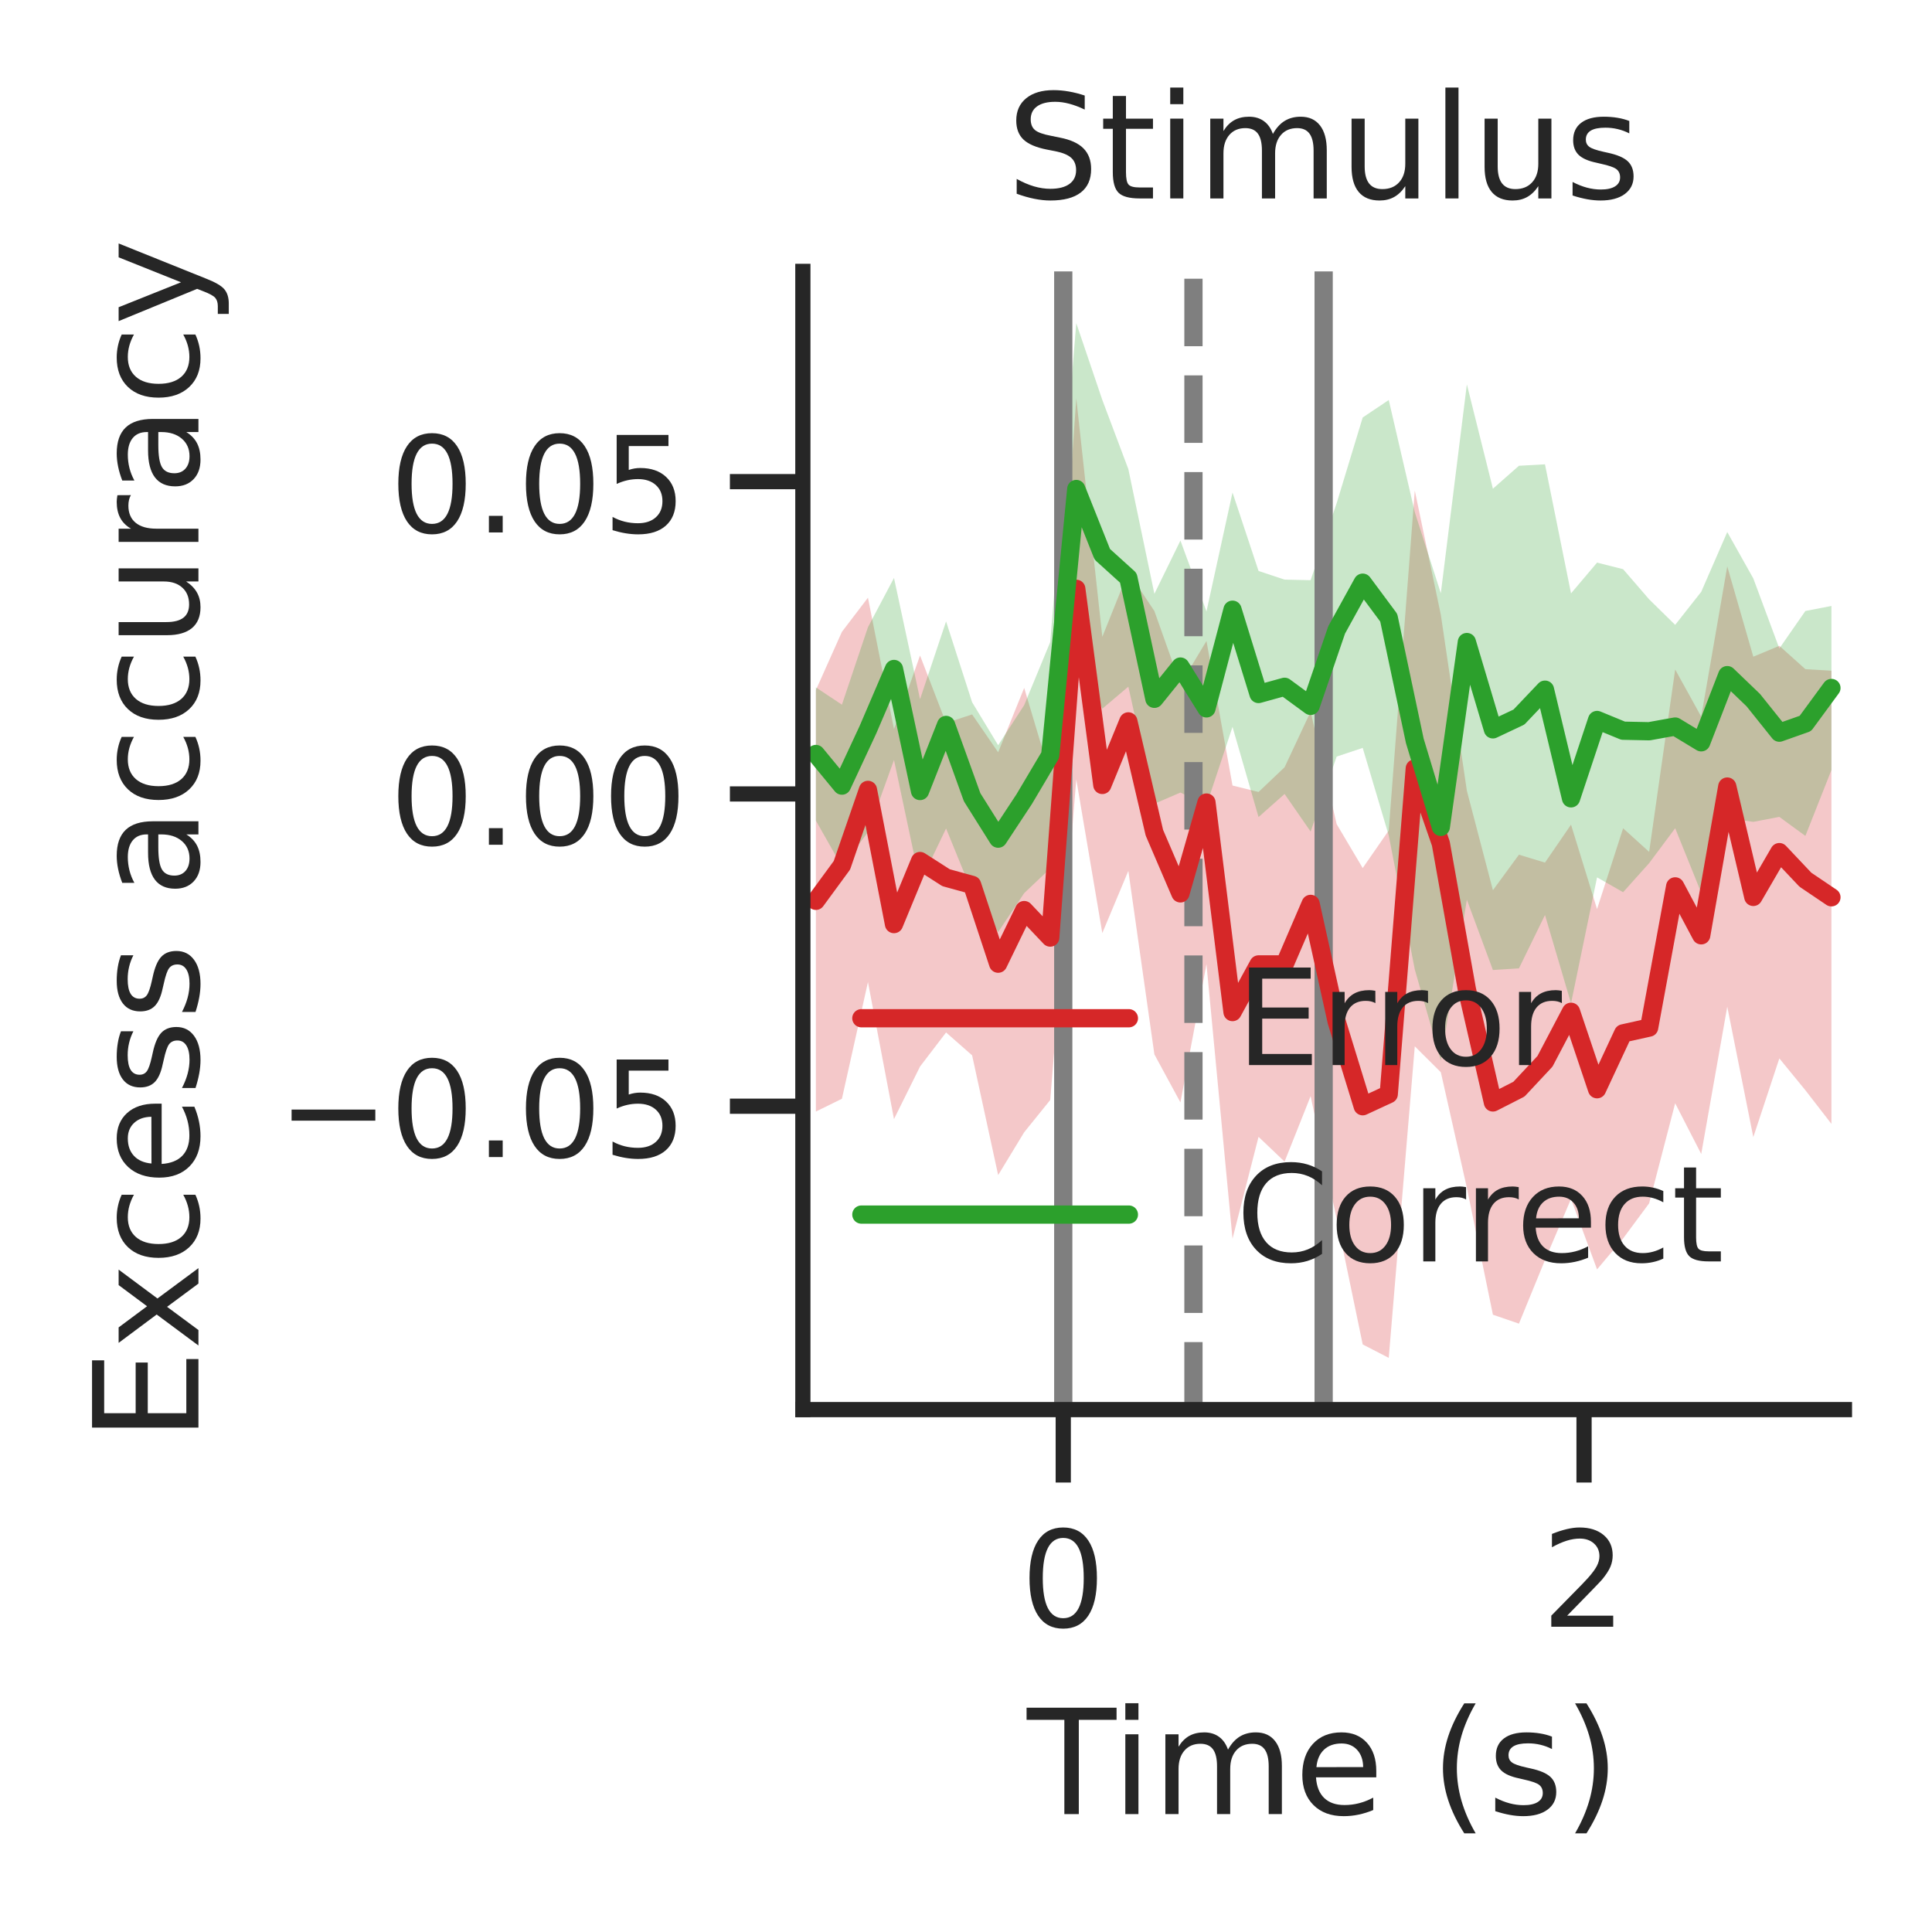
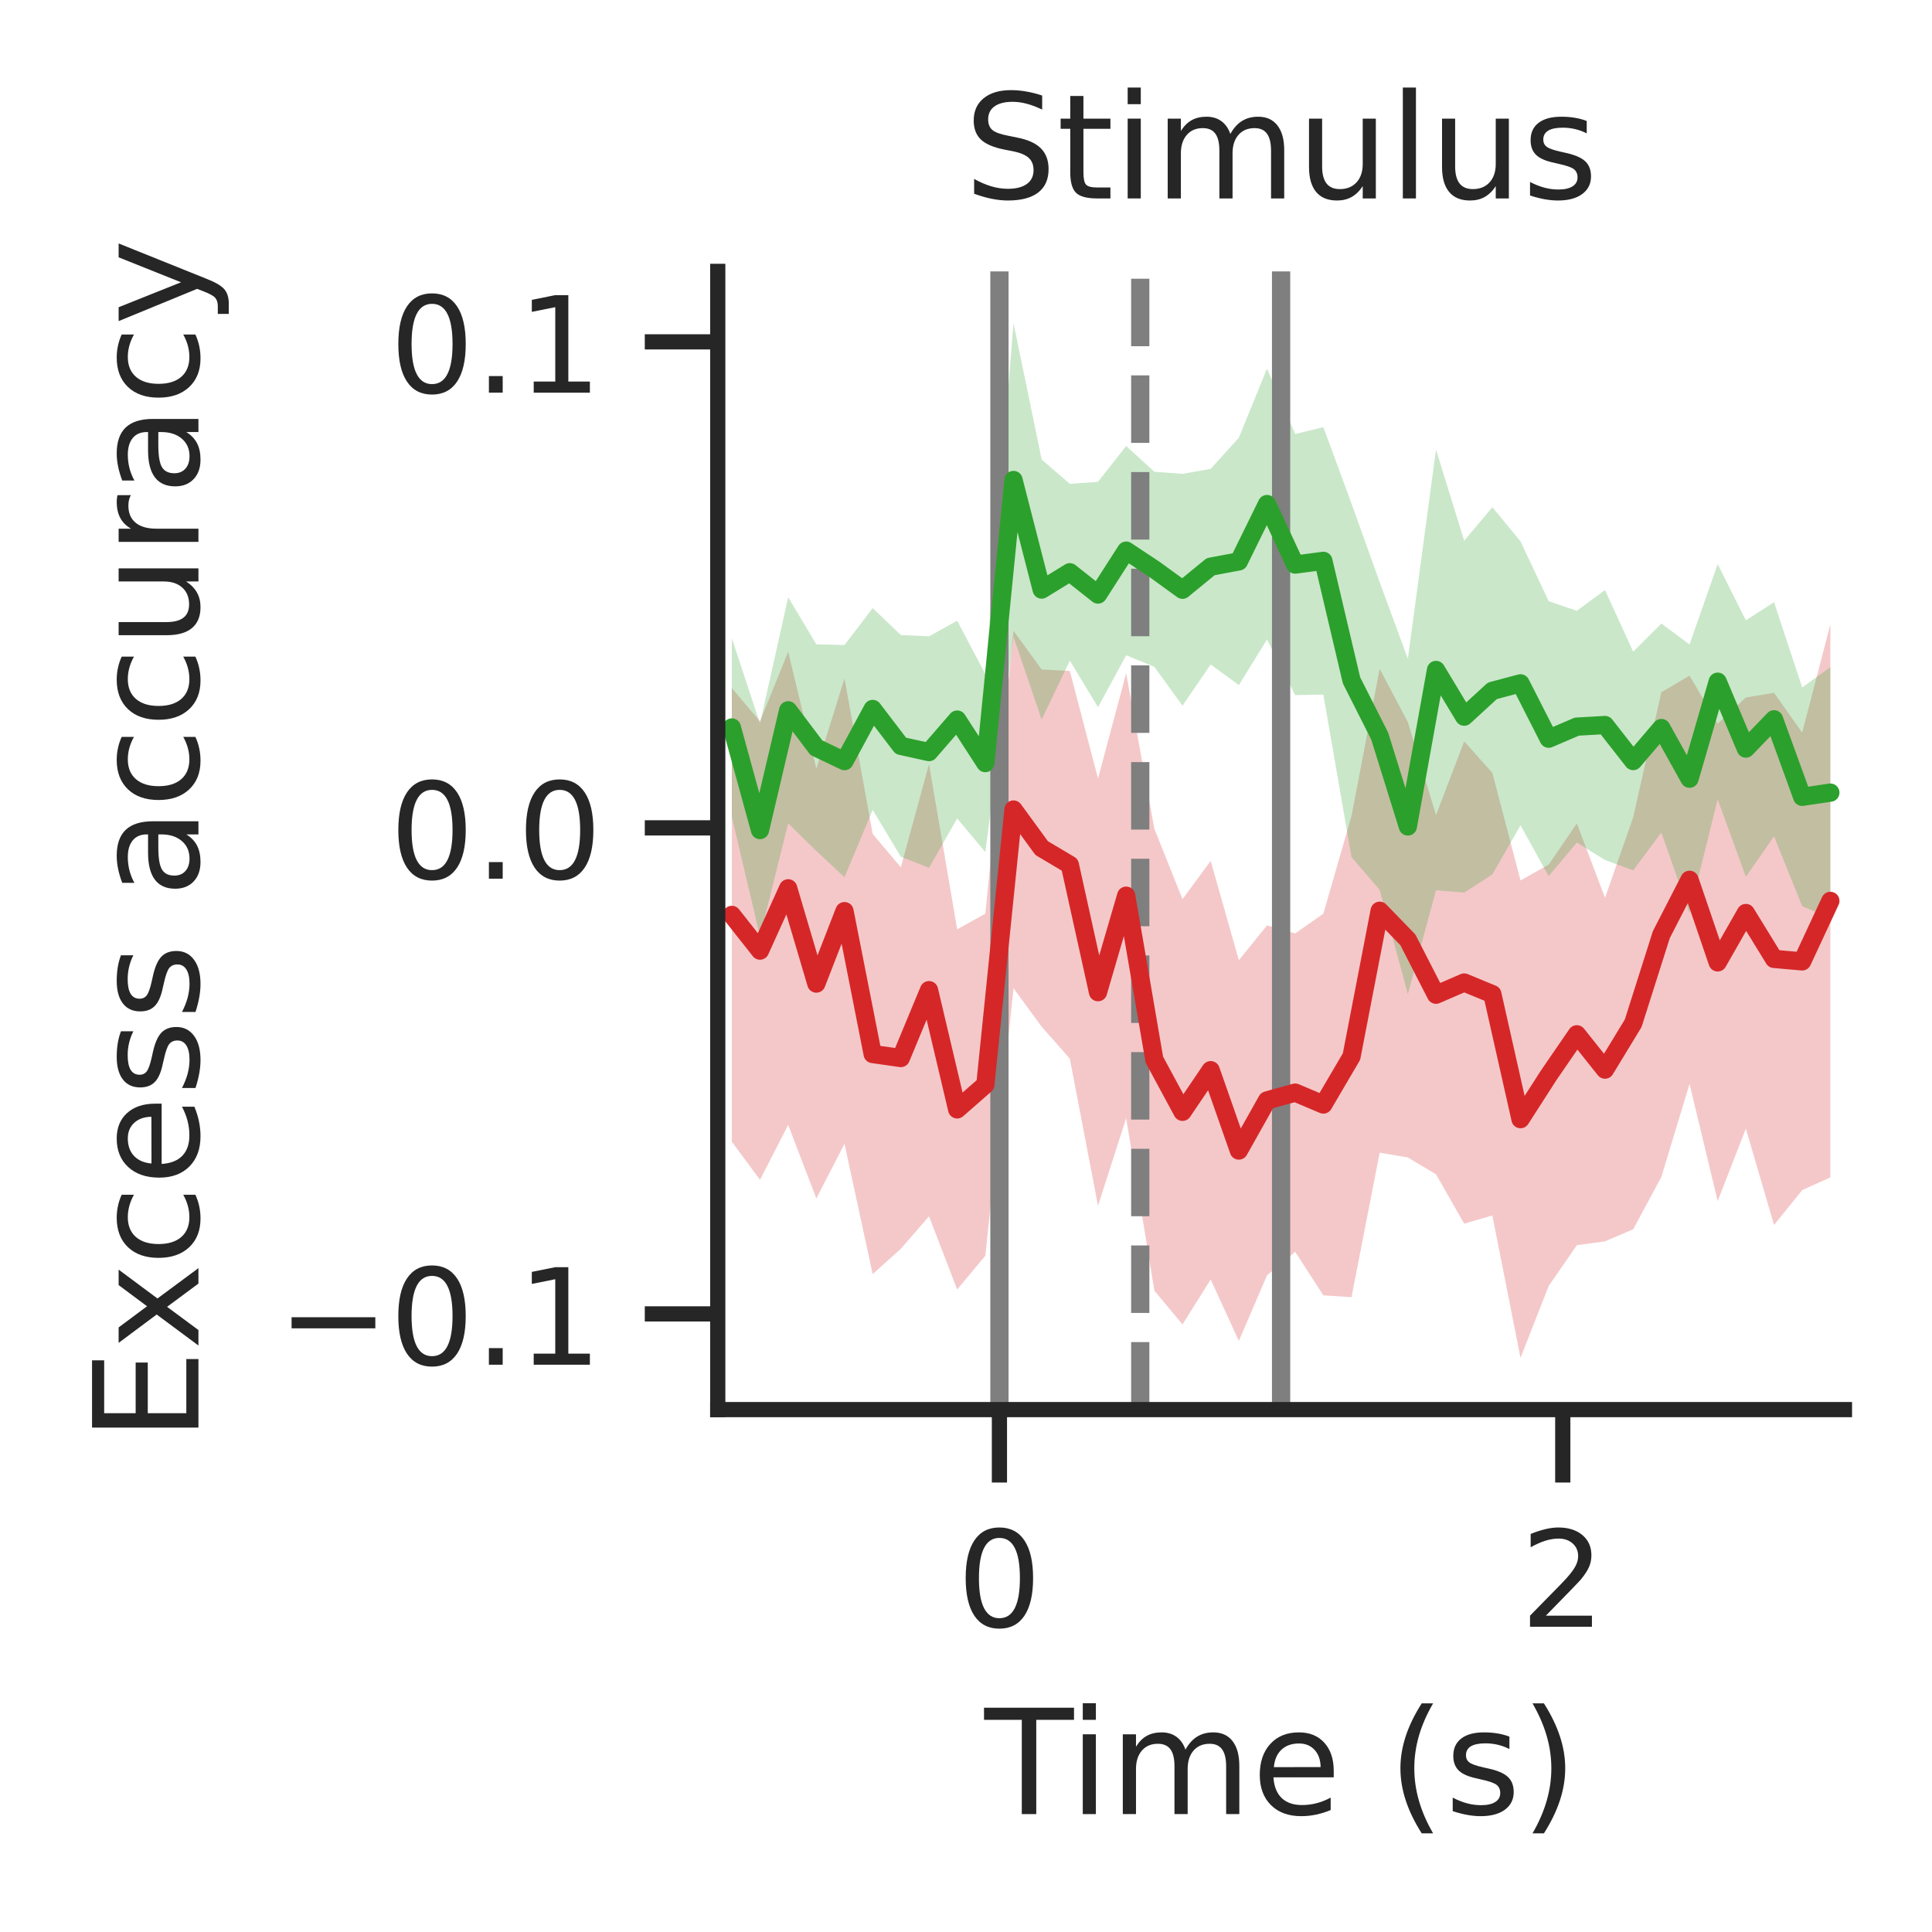
<svg xmlns="http://www.w3.org/2000/svg" xmlns:xlink="http://www.w3.org/1999/xlink" width="158.88pt" height="158.88pt" viewBox="0 0 158.88 158.88" version="1.1">
  <defs>
    <style type="text/css">*{stroke-linejoin: round; stroke-linecap: butt}</style>
  </defs>
  <g id="figure_1">
    <g id="patch_1">
      <path d="M 0 158.88  L 158.88 158.88  L 158.88 0  L 0 0  z " style="fill: #ffffff" />
    </g>
    <g id="axes_1">
      <g id="patch_2">
-         <path d="M 66.024 115.92  L 151.68 115.92  L 151.68 22.318  L 66.024 22.318  z " style="fill: #ffffff" />
+         <path d="M 59.025 115.92  L 151.68 115.92  L 151.68 22.318  L 59.025 22.318  z " style="fill: #ffffff" />
      </g>
      <g id="matplotlib.axis_1">
        <g id="xtick_1">
          <g id="line2d_1">
            <defs>
-               <path id="m638b751634" d="M 0 0  L 0 6  " style="stroke: #262626; stroke-width: 1.25" />
-             </defs>
-             <g>
-               <use xlink:href="#m638b751634" x="87.438" y="115.92" style="fill: #262626; stroke: #262626; stroke-width: 1.25" />
+               <path id="m9c29597ac2" d="M 0 0  L 0 6  " style="stroke: #262626; stroke-width: 1.25" />
+             </defs>
+             <g>
+               <use xlink:href="#m9c29597ac2" x="82.189" y="115.92" style="fill: #262626; stroke: #262626; stroke-width: 1.25" />
            </g>
          </g>
          <g id="text_1">
-             <g style="fill: #262626" transform="translate(83.9382 133.7781) scale(0.11 -0.11)">
+             <g style="fill: #262626" transform="translate(78.68914 133.7781) scale(0.11 -0.11)">
              <defs>
                <path id="DejaVuSans-30" d="M 2034 4250  Q 1547 4250 1301 3770  Q 1056 3291 1056 2328  Q 1056 1369 1301 889  Q 1547 409 2034 409  Q 2525 409 2770 889  Q 3016 1369 3016 2328  Q 3016 3291 2770 3770  Q 2525 4250 2034 4250  z M 2034 4750  Q 2819 4750 3233 4129  Q 3647 3509 3647 2328  Q 3647 1150 3233 529  Q 2819 -91 2034 -91  Q 1250 -91 836 529  Q 422 1150 422 2328  Q 422 3509 836 4129  Q 1250 4750 2034 4750  z " transform="scale(0.015625)" />
              </defs>
              <use xlink:href="#DejaVuSans-30" />
            </g>
          </g>
        </g>
        <g id="xtick_2">
          <g id="line2d_2">
            <g>
-               <use xlink:href="#m638b751634" x="130.266" y="115.92" style="fill: #262626; stroke: #262626; stroke-width: 1.25" />
+               <use xlink:href="#m9c29597ac2" x="128.516" y="115.92" style="fill: #262626; stroke: #262626; stroke-width: 1.25" />
            </g>
          </g>
          <g id="text_2">
-             <g style="fill: #262626" transform="translate(126.7662 133.7781) scale(0.11 -0.11)">
+             <g style="fill: #262626" transform="translate(125.0165 133.7781) scale(0.11 -0.11)">
              <defs>
                <path id="DejaVuSans-32" d="M 1228 531  L 3431 531  L 3431 0  L 469 0  L 469 531  Q 828 903 1448 1529  Q 2069 2156 2228 2338  Q 2531 2678 2651 2914  Q 2772 3150 2772 3378  Q 2772 3750 2511 3984  Q 2250 4219 1831 4219  Q 1534 4219 1204 4116  Q 875 4013 500 3803  L 500 4441  Q 881 4594 1212 4672  Q 1544 4750 1819 4750  Q 2544 4750 2975 4387  Q 3406 4025 3406 3419  Q 3406 3131 3298 2873  Q 3191 2616 2906 2266  Q 2828 2175 2409 1742  Q 1991 1309 1228 531  z " transform="scale(0.015625)" />
              </defs>
              <use xlink:href="#DejaVuSans-32" />
            </g>
          </g>
        </g>
        <g id="text_3">
-           <g style="fill: #262626" transform="translate(84.45687 149.1839) scale(0.12 -0.12)">
+           <g style="fill: #262626" transform="translate(80.95749 149.1839) scale(0.12 -0.12)">
            <defs>
              <path id="DejaVuSans-54" d="M -19 4666  L 3928 4666  L 3928 4134  L 2272 4134  L 2272 0  L 1638 0  L 1638 4134  L -19 4134  L -19 4666  z " transform="scale(0.015625)" />
              <path id="DejaVuSans-69" d="M 603 3500  L 1178 3500  L 1178 0  L 603 0  L 603 3500  z M 603 4863  L 1178 4863  L 1178 4134  L 603 4134  L 603 4863  z " transform="scale(0.015625)" />
              <path id="DejaVuSans-6d" d="M 3328 2828  Q 3544 3216 3844 3400  Q 4144 3584 4550 3584  Q 5097 3584 5394 3201  Q 5691 2819 5691 2113  L 5691 0  L 5113 0  L 5113 2094  Q 5113 2597 4934 2840  Q 4756 3084 4391 3084  Q 3944 3084 3684 2787  Q 3425 2491 3425 1978  L 3425 0  L 2847 0  L 2847 2094  Q 2847 2600 2669 2842  Q 2491 3084 2119 3084  Q 1678 3084 1418 2786  Q 1159 2488 1159 1978  L 1159 0  L 581 0  L 581 3500  L 1159 3500  L 1159 2956  Q 1356 3278 1631 3431  Q 1906 3584 2284 3584  Q 2666 3584 2933 3390  Q 3200 3197 3328 2828  z " transform="scale(0.015625)" />
              <path id="DejaVuSans-65" d="M 3597 1894  L 3597 1613  L 953 1613  Q 991 1019 1311 708  Q 1631 397 2203 397  Q 2534 397 2845 478  Q 3156 559 3463 722  L 3463 178  Q 3153 47 2828 -22  Q 2503 -91 2169 -91  Q 1331 -91 842 396  Q 353 884 353 1716  Q 353 2575 817 3079  Q 1281 3584 2069 3584  Q 2775 3584 3186 3129  Q 3597 2675 3597 1894  z M 3022 2063  Q 3016 2534 2758 2815  Q 2500 3097 2075 3097  Q 1594 3097 1305 2825  Q 1016 2553 972 2059  L 3022 2063  z " transform="scale(0.015625)" />
              <path id="DejaVuSans-20" transform="scale(0.015625)" />
              <path id="DejaVuSans-28" d="M 1984 4856  Q 1566 4138 1362 3434  Q 1159 2731 1159 2009  Q 1159 1288 1364 580  Q 1569 -128 1984 -844  L 1484 -844  Q 1016 -109 783 600  Q 550 1309 550 2009  Q 550 2706 781 3412  Q 1013 4119 1484 4856  L 1984 4856  z " transform="scale(0.015625)" />
              <path id="DejaVuSans-73" d="M 2834 3397  L 2834 2853  Q 2591 2978 2328 3040  Q 2066 3103 1784 3103  Q 1356 3103 1142 2972  Q 928 2841 928 2578  Q 928 2378 1081 2264  Q 1234 2150 1697 2047  L 1894 2003  Q 2506 1872 2764 1633  Q 3022 1394 3022 966  Q 3022 478 2636 193  Q 2250 -91 1575 -91  Q 1294 -91 989 -36  Q 684 19 347 128  L 347 722  Q 666 556 975 473  Q 1284 391 1588 391  Q 1994 391 2212 530  Q 2431 669 2431 922  Q 2431 1156 2273 1281  Q 2116 1406 1581 1522  L 1381 1569  Q 847 1681 609 1914  Q 372 2147 372 2553  Q 372 3047 722 3315  Q 1072 3584 1716 3584  Q 2034 3584 2315 3537  Q 2597 3491 2834 3397  z " transform="scale(0.015625)" />
              <path id="DejaVuSans-29" d="M 513 4856  L 1013 4856  Q 1481 4119 1714 3412  Q 1947 2706 1947 2009  Q 1947 1309 1714 600  Q 1481 -109 1013 -844  L 513 -844  Q 928 -128 1133 580  Q 1338 1288 1338 2009  Q 1338 2731 1133 3434  Q 928 4138 513 4856  z " transform="scale(0.015625)" />
            </defs>
            <use xlink:href="#DejaVuSans-54" />
            <use xlink:href="#DejaVuSans-69" transform="translate(57.95898 0)" />
            <use xlink:href="#DejaVuSans-6d" transform="translate(85.74219 0)" />
            <use xlink:href="#DejaVuSans-65" transform="translate(183.1543 0)" />
            <use xlink:href="#DejaVuSans-20" transform="translate(244.6777 0)" />
            <use xlink:href="#DejaVuSans-28" transform="translate(276.4648 0)" />
            <use xlink:href="#DejaVuSans-73" transform="translate(315.4785 0)" />
            <use xlink:href="#DejaVuSans-29" transform="translate(367.5781 0)" />
          </g>
        </g>
      </g>
      <g id="matplotlib.axis_2">
        <g id="ytick_1">
          <g id="line2d_3">
            <defs>
-               <path id="mb09b0f9b4d" d="M 0 0  L -6 0  " style="stroke: #262626; stroke-width: 1.25" />
-             </defs>
-             <g>
-               <use xlink:href="#mb09b0f9b4d" x="66.024" y="90.972" style="fill: #262626; stroke: #262626; stroke-width: 1.25" />
+               <path id="mb6cd7ea154" d="M 0 0  L -6 0  " style="stroke: #262626; stroke-width: 1.25" />
+             </defs>
+             <g>
+               <use xlink:href="#mb6cd7ea154" x="59.025" y="108.05" style="fill: #262626; stroke: #262626; stroke-width: 1.25" />
            </g>
          </g>
          <g id="text_4">
-             <g style="fill: #262626" transform="translate(22.81375 95.15128) scale(0.11 -0.11)">
+             <g style="fill: #262626" transform="translate(22.81375 112.229) scale(0.11 -0.11)">
              <defs>
                <path id="DejaVuSans-2212" d="M 678 2272  L 4684 2272  L 4684 1741  L 678 1741  L 678 2272  z " transform="scale(0.015625)" />
                <path id="DejaVuSans-2e" d="M 684 794  L 1344 794  L 1344 0  L 684 0  L 684 794  z " transform="scale(0.015625)" />
-                 <path id="DejaVuSans-35" d="M 691 4666  L 3169 4666  L 3169 4134  L 1269 4134  L 1269 2991  Q 1406 3038 1543 3061  Q 1681 3084 1819 3084  Q 2600 3084 3056 2656  Q 3513 2228 3513 1497  Q 3513 744 3044 326  Q 2575 -91 1722 -91  Q 1428 -91 1123 -41  Q 819 9 494 109  L 494 744  Q 775 591 1075 516  Q 1375 441 1709 441  Q 2250 441 2565 725  Q 2881 1009 2881 1497  Q 2881 1984 2565 2268  Q 2250 2553 1709 2553  Q 1456 2553 1204 2497  Q 953 2441 691 2322  L 691 4666  z " transform="scale(0.015625)" />
+                 <path id="DejaVuSans-31" d="M 794 531  L 1825 531  L 1825 4091  L 703 3866  L 703 4441  L 1819 4666  L 2450 4666  L 2450 531  L 3481 531  L 3481 0  L 794 0  L 794 531  z " transform="scale(0.015625)" />
              </defs>
              <use xlink:href="#DejaVuSans-2212" />
              <use xlink:href="#DejaVuSans-30" transform="translate(83.78906 0)" />
              <use xlink:href="#DejaVuSans-2e" transform="translate(147.4121 0)" />
-               <use xlink:href="#DejaVuSans-30" transform="translate(179.1992 0)" />
-               <use xlink:href="#DejaVuSans-35" transform="translate(242.8223 0)" />
+               <use xlink:href="#DejaVuSans-31" transform="translate(179.1992 0)" />
            </g>
          </g>
        </g>
        <g id="ytick_2">
          <g id="line2d_4">
            <g>
-               <use xlink:href="#mb09b0f9b4d" x="66.024" y="65.29" style="fill: #262626; stroke: #262626; stroke-width: 1.25" />
+               <use xlink:href="#mb6cd7ea154" x="59.025" y="68.081" style="fill: #262626; stroke: #262626; stroke-width: 1.25" />
            </g>
          </g>
          <g id="text_5">
-             <g style="fill: #262626" transform="translate(32.03141 69.46892) scale(0.11 -0.11)">
+             <g style="fill: #262626" transform="translate(32.03141 72.26) scale(0.11 -0.11)">
              <use xlink:href="#DejaVuSans-30" />
              <use xlink:href="#DejaVuSans-2e" transform="translate(63.62305 0)" />
              <use xlink:href="#DejaVuSans-30" transform="translate(95.41016 0)" />
-               <use xlink:href="#DejaVuSans-30" transform="translate(159.0332 0)" />
            </g>
          </g>
        </g>
        <g id="ytick_3">
          <g id="line2d_5">
            <g>
-               <use xlink:href="#mb09b0f9b4d" x="66.024" y="39.607" style="fill: #262626; stroke: #262626; stroke-width: 1.25" />
+               <use xlink:href="#mb6cd7ea154" x="59.025" y="28.112" style="fill: #262626; stroke: #262626; stroke-width: 1.25" />
            </g>
          </g>
          <g id="text_6">
-             <g style="fill: #262626" transform="translate(32.03141 43.78657) scale(0.11 -0.11)">
+             <g style="fill: #262626" transform="translate(32.03141 32.29101) scale(0.11 -0.11)">
              <use xlink:href="#DejaVuSans-30" />
              <use xlink:href="#DejaVuSans-2e" transform="translate(63.62305 0)" />
-               <use xlink:href="#DejaVuSans-30" transform="translate(95.41016 0)" />
-               <use xlink:href="#DejaVuSans-35" transform="translate(159.0332 0)" />
+               <use xlink:href="#DejaVuSans-31" transform="translate(95.41016 0)" />
            </g>
          </g>
        </g>
        <g id="text_7">
          <g style="fill: #262626" transform="translate(16.31812 118.5768) rotate(-90) scale(0.12 -0.12)">
            <defs>
              <path id="DejaVuSans-45" d="M 628 4666  L 3578 4666  L 3578 4134  L 1259 4134  L 1259 2753  L 3481 2753  L 3481 2222  L 1259 2222  L 1259 531  L 3634 531  L 3634 0  L 628 0  L 628 4666  z " transform="scale(0.015625)" />
              <path id="DejaVuSans-78" d="M 3513 3500  L 2247 1797  L 3578 0  L 2900 0  L 1881 1375  L 863 0  L 184 0  L 1544 1831  L 300 3500  L 978 3500  L 1906 2253  L 2834 3500  L 3513 3500  z " transform="scale(0.015625)" />
              <path id="DejaVuSans-63" d="M 3122 3366  L 3122 2828  Q 2878 2963 2633 3030  Q 2388 3097 2138 3097  Q 1578 3097 1268 2742  Q 959 2388 959 1747  Q 959 1106 1268 751  Q 1578 397 2138 397  Q 2388 397 2633 464  Q 2878 531 3122 666  L 3122 134  Q 2881 22 2623 -34  Q 2366 -91 2075 -91  Q 1284 -91 818 406  Q 353 903 353 1747  Q 353 2603 823 3093  Q 1294 3584 2113 3584  Q 2378 3584 2631 3529  Q 2884 3475 3122 3366  z " transform="scale(0.015625)" />
              <path id="DejaVuSans-61" d="M 2194 1759  Q 1497 1759 1228 1600  Q 959 1441 959 1056  Q 959 750 1161 570  Q 1363 391 1709 391  Q 2188 391 2477 730  Q 2766 1069 2766 1631  L 2766 1759  L 2194 1759  z M 3341 1997  L 3341 0  L 2766 0  L 2766 531  Q 2569 213 2275 61  Q 1981 -91 1556 -91  Q 1019 -91 701 211  Q 384 513 384 1019  Q 384 1609 779 1909  Q 1175 2209 1959 2209  L 2766 2209  L 2766 2266  Q 2766 2663 2505 2880  Q 2244 3097 1772 3097  Q 1472 3097 1187 3025  Q 903 2953 641 2809  L 641 3341  Q 956 3463 1253 3523  Q 1550 3584 1831 3584  Q 2591 3584 2966 3190  Q 3341 2797 3341 1997  z " transform="scale(0.015625)" />
              <path id="DejaVuSans-75" d="M 544 1381  L 544 3500  L 1119 3500  L 1119 1403  Q 1119 906 1312 657  Q 1506 409 1894 409  Q 2359 409 2629 706  Q 2900 1003 2900 1516  L 2900 3500  L 3475 3500  L 3475 0  L 2900 0  L 2900 538  Q 2691 219 2414 64  Q 2138 -91 1772 -91  Q 1169 -91 856 284  Q 544 659 544 1381  z M 1991 3584  L 1991 3584  z " transform="scale(0.015625)" />
              <path id="DejaVuSans-72" d="M 2631 2963  Q 2534 3019 2420 3045  Q 2306 3072 2169 3072  Q 1681 3072 1420 2755  Q 1159 2438 1159 1844  L 1159 0  L 581 0  L 581 3500  L 1159 3500  L 1159 2956  Q 1341 3275 1631 3429  Q 1922 3584 2338 3584  Q 2397 3584 2469 3576  Q 2541 3569 2628 3553  L 2631 2963  z " transform="scale(0.015625)" />
              <path id="DejaVuSans-79" d="M 2059 -325  Q 1816 -950 1584 -1140  Q 1353 -1331 966 -1331  L 506 -1331  L 506 -850  L 844 -850  Q 1081 -850 1212 -737  Q 1344 -625 1503 -206  L 1606 56  L 191 3500  L 800 3500  L 1894 763  L 2988 3500  L 3597 3500  L 2059 -325  z " transform="scale(0.015625)" />
            </defs>
            <use xlink:href="#DejaVuSans-45" />
            <use xlink:href="#DejaVuSans-78" transform="translate(63.18359 0)" />
            <use xlink:href="#DejaVuSans-63" transform="translate(120.6133 0)" />
            <use xlink:href="#DejaVuSans-65" transform="translate(175.5938 0)" />
            <use xlink:href="#DejaVuSans-73" transform="translate(237.1172 0)" />
            <use xlink:href="#DejaVuSans-73" transform="translate(289.2168 0)" />
            <use xlink:href="#DejaVuSans-20" transform="translate(341.3164 0)" />
            <use xlink:href="#DejaVuSans-61" transform="translate(373.1035 0)" />
            <use xlink:href="#DejaVuSans-63" transform="translate(434.3828 0)" />
            <use xlink:href="#DejaVuSans-63" transform="translate(489.3633 0)" />
            <use xlink:href="#DejaVuSans-75" transform="translate(544.3438 0)" />
            <use xlink:href="#DejaVuSans-72" transform="translate(607.7227 0)" />
            <use xlink:href="#DejaVuSans-61" transform="translate(648.8359 0)" />
            <use xlink:href="#DejaVuSans-63" transform="translate(710.1152 0)" />
            <use xlink:href="#DejaVuSans-79" transform="translate(765.0957 0)" />
          </g>
        </g>
      </g>
      <g id="FillBetweenPolyCollection_1">
-         <path d="M 67.094 56.75  L 67.094 91.411  L 69.236 90.359  L 71.377 80.762  L 73.518 92.029  L 75.66 87.709  L 77.801 84.905  L 79.943 86.786  L 82.084 96.634  L 84.225 93.112  L 86.367 90.459  L 88.508 64.089  L 90.65 76.731  L 92.791 71.616  L 94.932 86.707  L 97.074 90.658  L 99.215 79.287  L 101.357 101.86  L 103.498 93.49  L 105.639 95.527  L 107.781 90.141  L 109.922 100.24  L 112.064 110.562  L 114.205 111.665  L 116.346 86.043  L 118.488 88.176  L 120.629 97.675  L 122.771 108.116  L 124.912 108.852  L 127.053 103.62  L 129.195 98.593  L 131.336 104.389  L 133.478 101.845  L 135.619 98.956  L 137.76 90.728  L 139.902 94.898  L 142.043 82.786  L 144.185 93.511  L 146.326 87.039  L 148.467 89.655  L 150.609 92.422  L 150.609 55.156  L 150.609 55.156  L 148.467 55.029  L 146.326 53.11  L 144.185 54.005  L 142.043 46.58  L 139.902 58.934  L 137.76 55.056  L 135.619 70.055  L 133.478 68.115  L 131.336 74.759  L 129.195 67.817  L 127.053 70.937  L 124.912 70.287  L 122.771 73.207  L 120.629 65.026  L 118.488 50.556  L 116.346 40.343  L 114.205 68.296  L 112.064 71.385  L 109.922 67.774  L 107.781 58.525  L 105.639 63.096  L 103.498 65.129  L 101.357 64.599  L 99.215 52.71  L 97.074 56.278  L 94.932 50.251  L 92.791 47.033  L 90.65 52.371  L 88.508 32.753  L 86.367 63.746  L 84.225 56.571  L 82.084 61.864  L 79.943 58.752  L 77.801 59.455  L 75.66 53.907  L 73.518 59.957  L 71.377 49.153  L 69.236 51.959  L 67.094 56.75  z " clip-path="url(#pa013839533)" style="fill: #d62728; fill-opacity: 0.25" />
+         <path d="M 60.183 56.586  L 60.183 93.891  L 62.499 97.022  L 64.816 92.509  L 67.132 98.554  L 69.448 94.063  L 71.765 104.779  L 74.081 102.694  L 76.398 100.021  L 78.714 106.043  L 81.03 103.267  L 83.347 81.269  L 85.663 84.435  L 87.979 87.063  L 90.296 99.161  L 92.612 91.953  L 94.929 106.138  L 97.245 108.915  L 99.561 105.218  L 101.878 110.271  L 104.194 104.884  L 106.51 102.945  L 108.827 106.523  L 111.143 106.676  L 113.459 94.792  L 115.776 95.186  L 118.092 96.572  L 120.409 100.629  L 122.725 99.956  L 125.041 111.665  L 127.358 105.756  L 129.674 102.399  L 131.99 102.083  L 134.307 101.091  L 136.623 96.788  L 138.94 89.14  L 141.256 98.772  L 143.572 92.811  L 145.889 100.737  L 148.205 97.872  L 150.521 96.821  L 150.521 51.351  L 150.521 51.351  L 148.205 60.248  L 145.889 56.975  L 143.572 57.358  L 141.256 59.513  L 138.94 55.559  L 136.623 56.927  L 134.307 67.208  L 131.99 73.836  L 129.674 67.714  L 127.358 71.1  L 125.041 72.405  L 122.725 63.554  L 120.409 60.968  L 118.092 67.031  L 115.776 59.386  L 113.459 55.002  L 111.143 67.094  L 108.827 75.137  L 106.51 76.76  L 104.194 76.103  L 101.878 78.961  L 99.561 70.795  L 97.245 73.946  L 94.929 68.151  L 92.612 55.361  L 90.296 64.024  L 87.979 55.179  L 85.663 55.056  L 83.347 51.872  L 81.03 75.138  L 78.714 76.419  L 76.398 62.833  L 74.081 71.322  L 71.765 68.577  L 69.448 55.792  L 67.132 63.216  L 64.816 53.593  L 62.499 59.323  L 60.183 56.586  z " clip-path="url(#p98301d3521)" style="fill: #d62728; fill-opacity: 0.25" />
      </g>
      <g id="FillBetweenPolyCollection_2">
-         <path d="M 67.094 56.527  L 67.094 67.482  L 69.236 71.262  L 71.377 68.436  L 73.518 62.498  L 75.66 72.599  L 77.801 68.13  L 79.943 73.371  L 82.084 76.649  L 84.225 73.447  L 86.367 71.416  L 88.508 53.853  L 90.65 58.28  L 92.791 56.467  L 94.932 66.098  L 97.074 65.175  L 99.215 66.227  L 101.357 59.776  L 103.498 67.191  L 105.639 65.293  L 107.781 68.385  L 109.922 62.217  L 112.064 61.503  L 114.205 68.705  L 116.346 79.723  L 118.488 87.217  L 120.629 73.987  L 122.771 79.769  L 124.912 79.635  L 127.053 75.247  L 129.195 82.507  L 131.336 72.151  L 133.478 73.372  L 135.619 70.982  L 137.76 68.11  L 139.902 73.419  L 142.043 67.286  L 144.185 67.586  L 146.326 67.177  L 148.467 68.744  L 150.609 63.323  L 150.609 49.832  L 150.609 49.832  L 148.467 50.245  L 146.326 53.327  L 144.185 47.568  L 142.043 43.754  L 139.902 48.669  L 137.76 51.386  L 135.619 49.286  L 133.478 46.808  L 131.336 46.267  L 129.195 48.798  L 127.053 38.184  L 124.912 38.303  L 122.771 40.189  L 120.629 31.611  L 118.488 48.786  L 116.346 42.117  L 114.205 32.896  L 112.064 34.331  L 109.922 41.38  L 107.781 47.713  L 105.639 47.665  L 103.498 46.954  L 101.357 40.504  L 99.215 50.283  L 97.074 44.454  L 94.932 48.836  L 92.791 38.579  L 90.65 32.891  L 88.508 26.573  L 86.367 52.799  L 84.225 57.99  L 82.084 61.284  L 79.943 57.75  L 77.801 51.102  L 75.66 57.501  L 73.518 47.528  L 71.377 51.578  L 69.236 57.951  L 67.094 56.527  z " clip-path="url(#pa013839533)" style="fill: #2ca02c; fill-opacity: 0.25" />
+         <path d="M 60.183 52.49  L 60.183 67.158  L 62.499 77.022  L 64.816 67.711  L 67.132 69.985  L 69.448 72.139  L 71.765 66.597  L 74.081 70.453  L 76.398 71.367  L 78.714 67.306  L 81.03 70.072  L 83.347 52.371  L 85.663 59.177  L 87.979 54.329  L 90.296 58.161  L 92.612 53.886  L 94.929 54.838  L 97.245 58.031  L 99.561 54.644  L 101.878 56.338  L 104.194 52.59  L 106.51 57.163  L 108.827 57.119  L 111.143 70.486  L 113.459 73.184  L 115.776 81.75  L 118.092 73.214  L 120.409 73.408  L 122.725 71.91  L 125.041 67.871  L 127.358 72.053  L 129.674 69.285  L 131.99 70.725  L 134.307 71.579  L 136.623 68.466  L 138.94 75.076  L 141.256 65.735  L 143.572 72.107  L 145.889 68.779  L 148.205 74.521  L 150.521 75.503  L 150.521 54.862  L 150.521 54.862  L 148.205 56.534  L 145.889 49.526  L 143.572 51.012  L 141.256 46.388  L 138.94 52.999  L 136.623 51.275  L 134.307 53.593  L 131.99 48.523  L 129.674 50.226  L 127.358 49.441  L 125.041 44.519  L 122.725 41.712  L 120.409 44.466  L 118.092 36.974  L 115.776 54.179  L 113.459 47.874  L 111.143 41.411  L 108.827 35.127  L 106.51 35.693  L 104.194 30.313  L 101.878 35.997  L 99.561 38.558  L 97.245 38.966  L 94.929 38.797  L 92.612 36.678  L 90.296 39.623  L 87.979 39.79  L 85.663 37.791  L 83.347 26.573  L 81.03 55.436  L 78.714 51.043  L 76.398 52.329  L 74.081 52.221  L 71.765 50.01  L 69.448 53.043  L 67.132 52.988  L 64.816 49.115  L 62.499 59.5  L 60.183 52.49  z " clip-path="url(#p98301d3521)" style="fill: #2ca02c; fill-opacity: 0.25" />
      </g>
      <g id="line2d_6">
-         <path d="M 87.438 115.92  L 87.438 22.318  " clip-path="url(#pa013839533)" style="fill: none; stroke: #7f7f7f; stroke-width: 1.5; stroke-linecap: round" />
+         <path d="M 82.189 115.92  L 82.189 22.318  " clip-path="url(#p98301d3521)" style="fill: none; stroke: #7f7f7f; stroke-width: 1.5; stroke-linecap: round" />
      </g>
      <g id="line2d_7">
-         <path d="M 98.145 115.92  L 98.145 22.318  " clip-path="url(#pa013839533)" style="fill: none; stroke-dasharray: 5.55,2.4; stroke-dashoffset: 0; stroke: #7f7f7f; stroke-width: 1.5" />
+         <path d="M 93.77 115.92  L 93.77 22.318  " clip-path="url(#p98301d3521)" style="fill: none; stroke-dasharray: 5.55,2.4; stroke-dashoffset: 0; stroke: #7f7f7f; stroke-width: 1.5" />
      </g>
      <g id="line2d_8">
-         <path d="M 108.852 115.92  L 108.852 22.318  " clip-path="url(#pa013839533)" style="fill: none; stroke: #7f7f7f; stroke-width: 1.5; stroke-linecap: round" />
+         <path d="M 105.352 115.92  L 105.352 22.318  " clip-path="url(#p98301d3521)" style="fill: none; stroke: #7f7f7f; stroke-width: 1.5; stroke-linecap: round" />
      </g>
      <g id="line2d_9">
-         <path d="M 67.094 74.08  L 69.236 71.159  L 71.377 64.958  L 73.518 75.993  L 75.66 70.808  L 77.801 72.18  L 79.943 72.769  L 82.084 79.249  L 84.225 74.842  L 86.367 77.102  L 88.508 48.421  L 90.65 64.551  L 92.791 59.324  L 94.932 68.479  L 97.074 73.468  L 99.215 65.998  L 101.357 83.229  L 103.498 79.31  L 105.639 79.311  L 107.781 74.333  L 109.922 84.007  L 112.064 90.973  L 114.205 89.981  L 116.346 63.193  L 118.488 69.366  L 120.629 81.35  L 122.771 90.661  L 124.912 89.569  L 127.053 87.278  L 129.195 83.205  L 131.336 89.574  L 133.478 84.98  L 135.619 84.505  L 137.76 72.892  L 139.902 76.916  L 142.043 64.683  L 144.185 73.758  L 146.326 70.075  L 148.467 72.342  L 150.609 73.789  " clip-path="url(#pa013839533)" style="fill: none; stroke: #d62728; stroke-width: 1.5; stroke-linecap: round" />
+         <path d="M 60.183 75.239  L 62.499 78.173  L 64.816 73.051  L 67.132 80.885  L 69.448 74.928  L 71.765 86.678  L 74.081 87.008  L 76.398 81.427  L 78.714 91.231  L 81.03 89.203  L 83.347 66.571  L 85.663 69.746  L 87.979 71.121  L 90.296 81.593  L 92.612 73.657  L 94.929 87.144  L 97.245 91.431  L 99.561 88.007  L 101.878 94.616  L 104.194 90.494  L 106.51 89.852  L 108.827 90.83  L 111.143 86.885  L 113.459 74.897  L 115.776 77.286  L 118.092 81.801  L 120.409 80.798  L 122.725 81.755  L 125.041 92.035  L 127.358 88.428  L 129.674 85.057  L 131.99 87.96  L 134.307 84.149  L 136.623 76.857  L 138.94 72.35  L 141.256 79.143  L 143.572 75.084  L 145.889 78.856  L 148.205 79.06  L 150.521 74.086  " clip-path="url(#p98301d3521)" style="fill: none; stroke: #d62728; stroke-width: 1.5; stroke-linecap: round" />
      </g>
      <g id="line2d_10">
-         <path d="M 67.094 62.005  L 69.236 64.606  L 71.377 60.007  L 73.518 55.013  L 75.66 65.05  L 77.801 59.616  L 79.943 65.56  L 82.084 68.967  L 84.225 65.719  L 86.367 62.108  L 88.508 40.213  L 90.65 45.585  L 92.791 47.523  L 94.932 57.467  L 97.074 54.815  L 99.215 58.255  L 101.357 50.14  L 103.498 57.072  L 105.639 56.479  L 107.781 58.049  L 109.922 51.798  L 112.064 47.917  L 114.205 50.801  L 116.346 60.92  L 118.488 68.002  L 120.629 52.799  L 122.771 59.979  L 124.912 58.969  L 127.053 56.715  L 129.195 65.652  L 131.336 59.209  L 133.478 60.09  L 135.619 60.134  L 137.76 59.748  L 139.902 61.044  L 142.043 55.52  L 144.185 57.577  L 146.326 60.252  L 148.467 59.495  L 150.609 56.577  " clip-path="url(#pa013839533)" style="fill: none; stroke: #2ca02c; stroke-width: 1.5; stroke-linecap: round" />
+         <path d="M 60.183 59.824  L 62.499 68.261  L 64.816 58.413  L 67.132 61.486  L 69.448 62.591  L 71.765 58.303  L 74.081 61.337  L 76.398 61.848  L 78.714 59.175  L 81.03 62.754  L 83.347 39.472  L 85.663 48.484  L 87.979 47.059  L 90.296 48.892  L 92.612 45.282  L 94.929 46.817  L 97.245 48.498  L 99.561 46.601  L 101.878 46.167  L 104.194 41.451  L 106.51 46.428  L 108.827 46.123  L 111.143 55.949  L 113.459 60.529  L 115.776 67.965  L 118.092 55.094  L 120.409 58.937  L 122.725 56.811  L 125.041 56.195  L 127.358 60.747  L 129.674 59.755  L 131.99 59.624  L 134.307 62.586  L 136.623 59.871  L 138.94 64.038  L 141.256 56.061  L 143.572 61.56  L 145.889 59.152  L 148.205 65.527  L 150.521 65.182  " clip-path="url(#p98301d3521)" style="fill: none; stroke: #2ca02c; stroke-width: 1.5; stroke-linecap: round" />
      </g>
      <g id="patch_3">
-         <path d="M 66.024 115.92  L 66.024 22.318  " style="fill: none; stroke: #262626; stroke-width: 1.25; stroke-linejoin: miter; stroke-linecap: square" />
+         <path d="M 59.025 115.92  L 59.025 22.318  " style="fill: none; stroke: #262626; stroke-width: 1.25; stroke-linejoin: miter; stroke-linecap: square" />
      </g>
      <g id="patch_4">
-         <path d="M 66.024 115.92  L 151.68 115.92  " style="fill: none; stroke: #262626; stroke-width: 1.25; stroke-linejoin: miter; stroke-linecap: square" />
+         <path d="M 59.025 115.92  L 151.68 115.92  " style="fill: none; stroke: #262626; stroke-width: 1.25; stroke-linejoin: miter; stroke-linecap: square" />
      </g>
      <g id="text_8">
-         <g style="fill: #262626" transform="translate(82.78156 16.31812) scale(0.12 -0.12)">
+         <g style="fill: #262626" transform="translate(79.28218 16.31812) scale(0.12 -0.12)">
          <defs>
            <path id="DejaVuSans-53" d="M 3425 4513  L 3425 3897  Q 3066 4069 2747 4153  Q 2428 4238 2131 4238  Q 1616 4238 1336 4038  Q 1056 3838 1056 3469  Q 1056 3159 1242 3001  Q 1428 2844 1947 2747  L 2328 2669  Q 3034 2534 3370 2195  Q 3706 1856 3706 1288  Q 3706 609 3251 259  Q 2797 -91 1919 -91  Q 1588 -91 1214 -16  Q 841 59 441 206  L 441 856  Q 825 641 1194 531  Q 1563 422 1919 422  Q 2459 422 2753 634  Q 3047 847 3047 1241  Q 3047 1584 2836 1778  Q 2625 1972 2144 2069  L 1759 2144  Q 1053 2284 737 2584  Q 422 2884 422 3419  Q 422 4038 858 4394  Q 1294 4750 2059 4750  Q 2388 4750 2728 4690  Q 3069 4631 3425 4513  z " transform="scale(0.015625)" />
            <path id="DejaVuSans-74" d="M 1172 4494  L 1172 3500  L 2356 3500  L 2356 3053  L 1172 3053  L 1172 1153  Q 1172 725 1289 603  Q 1406 481 1766 481  L 2356 481  L 2356 0  L 1766 0  Q 1100 0 847 248  Q 594 497 594 1153  L 594 3053  L 172 3053  L 172 3500  L 594 3500  L 594 4494  L 1172 4494  z " transform="scale(0.015625)" />
            <path id="DejaVuSans-6c" d="M 603 4863  L 1178 4863  L 1178 0  L 603 0  L 603 4863  z " transform="scale(0.015625)" />
          </defs>
          <use xlink:href="#DejaVuSans-53" />
          <use xlink:href="#DejaVuSans-74" transform="translate(63.47656 0)" />
          <use xlink:href="#DejaVuSans-69" transform="translate(102.6855 0)" />
          <use xlink:href="#DejaVuSans-6d" transform="translate(130.4688 0)" />
          <use xlink:href="#DejaVuSans-75" transform="translate(227.8809 0)" />
          <use xlink:href="#DejaVuSans-6c" transform="translate(291.2598 0)" />
          <use xlink:href="#DejaVuSans-75" transform="translate(319.043 0)" />
          <use xlink:href="#DejaVuSans-73" transform="translate(382.4219 0)" />
        </g>
      </g>
-       <g id="legend_1">
-         <g id="line2d_11">
-           <path d="M 70.835 83.736  L 81.835 83.736  L 92.835 83.736  " style="fill: none; stroke: #d62728; stroke-width: 1.5; stroke-linecap: round" />
-         </g>
-         <g id="text_9">
-           <g style="fill: #262626" transform="translate(101.6347 87.58624) scale(0.11 -0.11)">
-             <defs>
-               <path id="DejaVuSans-6f" d="M 1959 3097  Q 1497 3097 1228 2736  Q 959 2375 959 1747  Q 959 1119 1226 758  Q 1494 397 1959 397  Q 2419 397 2687 759  Q 2956 1122 2956 1747  Q 2956 2369 2687 2733  Q 2419 3097 1959 3097  z M 1959 3584  Q 2709 3584 3137 3096  Q 3566 2609 3566 1747  Q 3566 888 3137 398  Q 2709 -91 1959 -91  Q 1206 -91 779 398  Q 353 888 353 1747  Q 353 2609 779 3096  Q 1206 3584 1959 3584  z " transform="scale(0.015625)" />
-             </defs>
-             <use xlink:href="#DejaVuSans-45" />
-             <use xlink:href="#DejaVuSans-72" transform="translate(63.18359 0)" />
-             <use xlink:href="#DejaVuSans-72" transform="translate(102.5469 0)" />
-             <use xlink:href="#DejaVuSans-6f" transform="translate(141.4102 0)" />
-             <use xlink:href="#DejaVuSans-72" transform="translate(202.5918 0)" />
-           </g>
-         </g>
-         <g id="line2d_12">
-           <path d="M 70.835 99.882  L 81.835 99.882  L 92.835 99.882  " style="fill: none; stroke: #2ca02c; stroke-width: 1.5; stroke-linecap: round" />
-         </g>
-         <g id="text_10">
-           <g style="fill: #262626" transform="translate(101.6347 103.7322) scale(0.11 -0.11)">
-             <defs>
-               <path id="DejaVuSans-43" d="M 4122 4306  L 4122 3641  Q 3803 3938 3442 4084  Q 3081 4231 2675 4231  Q 1875 4231 1450 3742  Q 1025 3253 1025 2328  Q 1025 1406 1450 917  Q 1875 428 2675 428  Q 3081 428 3442 575  Q 3803 722 4122 1019  L 4122 359  Q 3791 134 3420 21  Q 3050 -91 2638 -91  Q 1578 -91 968 557  Q 359 1206 359 2328  Q 359 3453 968 4101  Q 1578 4750 2638 4750  Q 3056 4750 3426 4639  Q 3797 4528 4122 4306  z " transform="scale(0.015625)" />
-             </defs>
-             <use xlink:href="#DejaVuSans-43" />
-             <use xlink:href="#DejaVuSans-6f" transform="translate(69.82422 0)" />
-             <use xlink:href="#DejaVuSans-72" transform="translate(131.0059 0)" />
-             <use xlink:href="#DejaVuSans-72" transform="translate(170.3691 0)" />
-             <use xlink:href="#DejaVuSans-65" transform="translate(209.2324 0)" />
-             <use xlink:href="#DejaVuSans-63" transform="translate(270.7559 0)" />
-             <use xlink:href="#DejaVuSans-74" transform="translate(325.7363 0)" />
-           </g>
-         </g>
-       </g>
    </g>
  </g>
  <defs>
-     <clipPath id="pa013839533">
-       <rect x="66.024" y="22.318" width="85.656" height="93.602" />
+     <clipPath id="p98301d3521">
+       <rect x="59.025" y="22.318" width="92.655" height="93.602" />
    </clipPath>
  </defs>
</svg>
